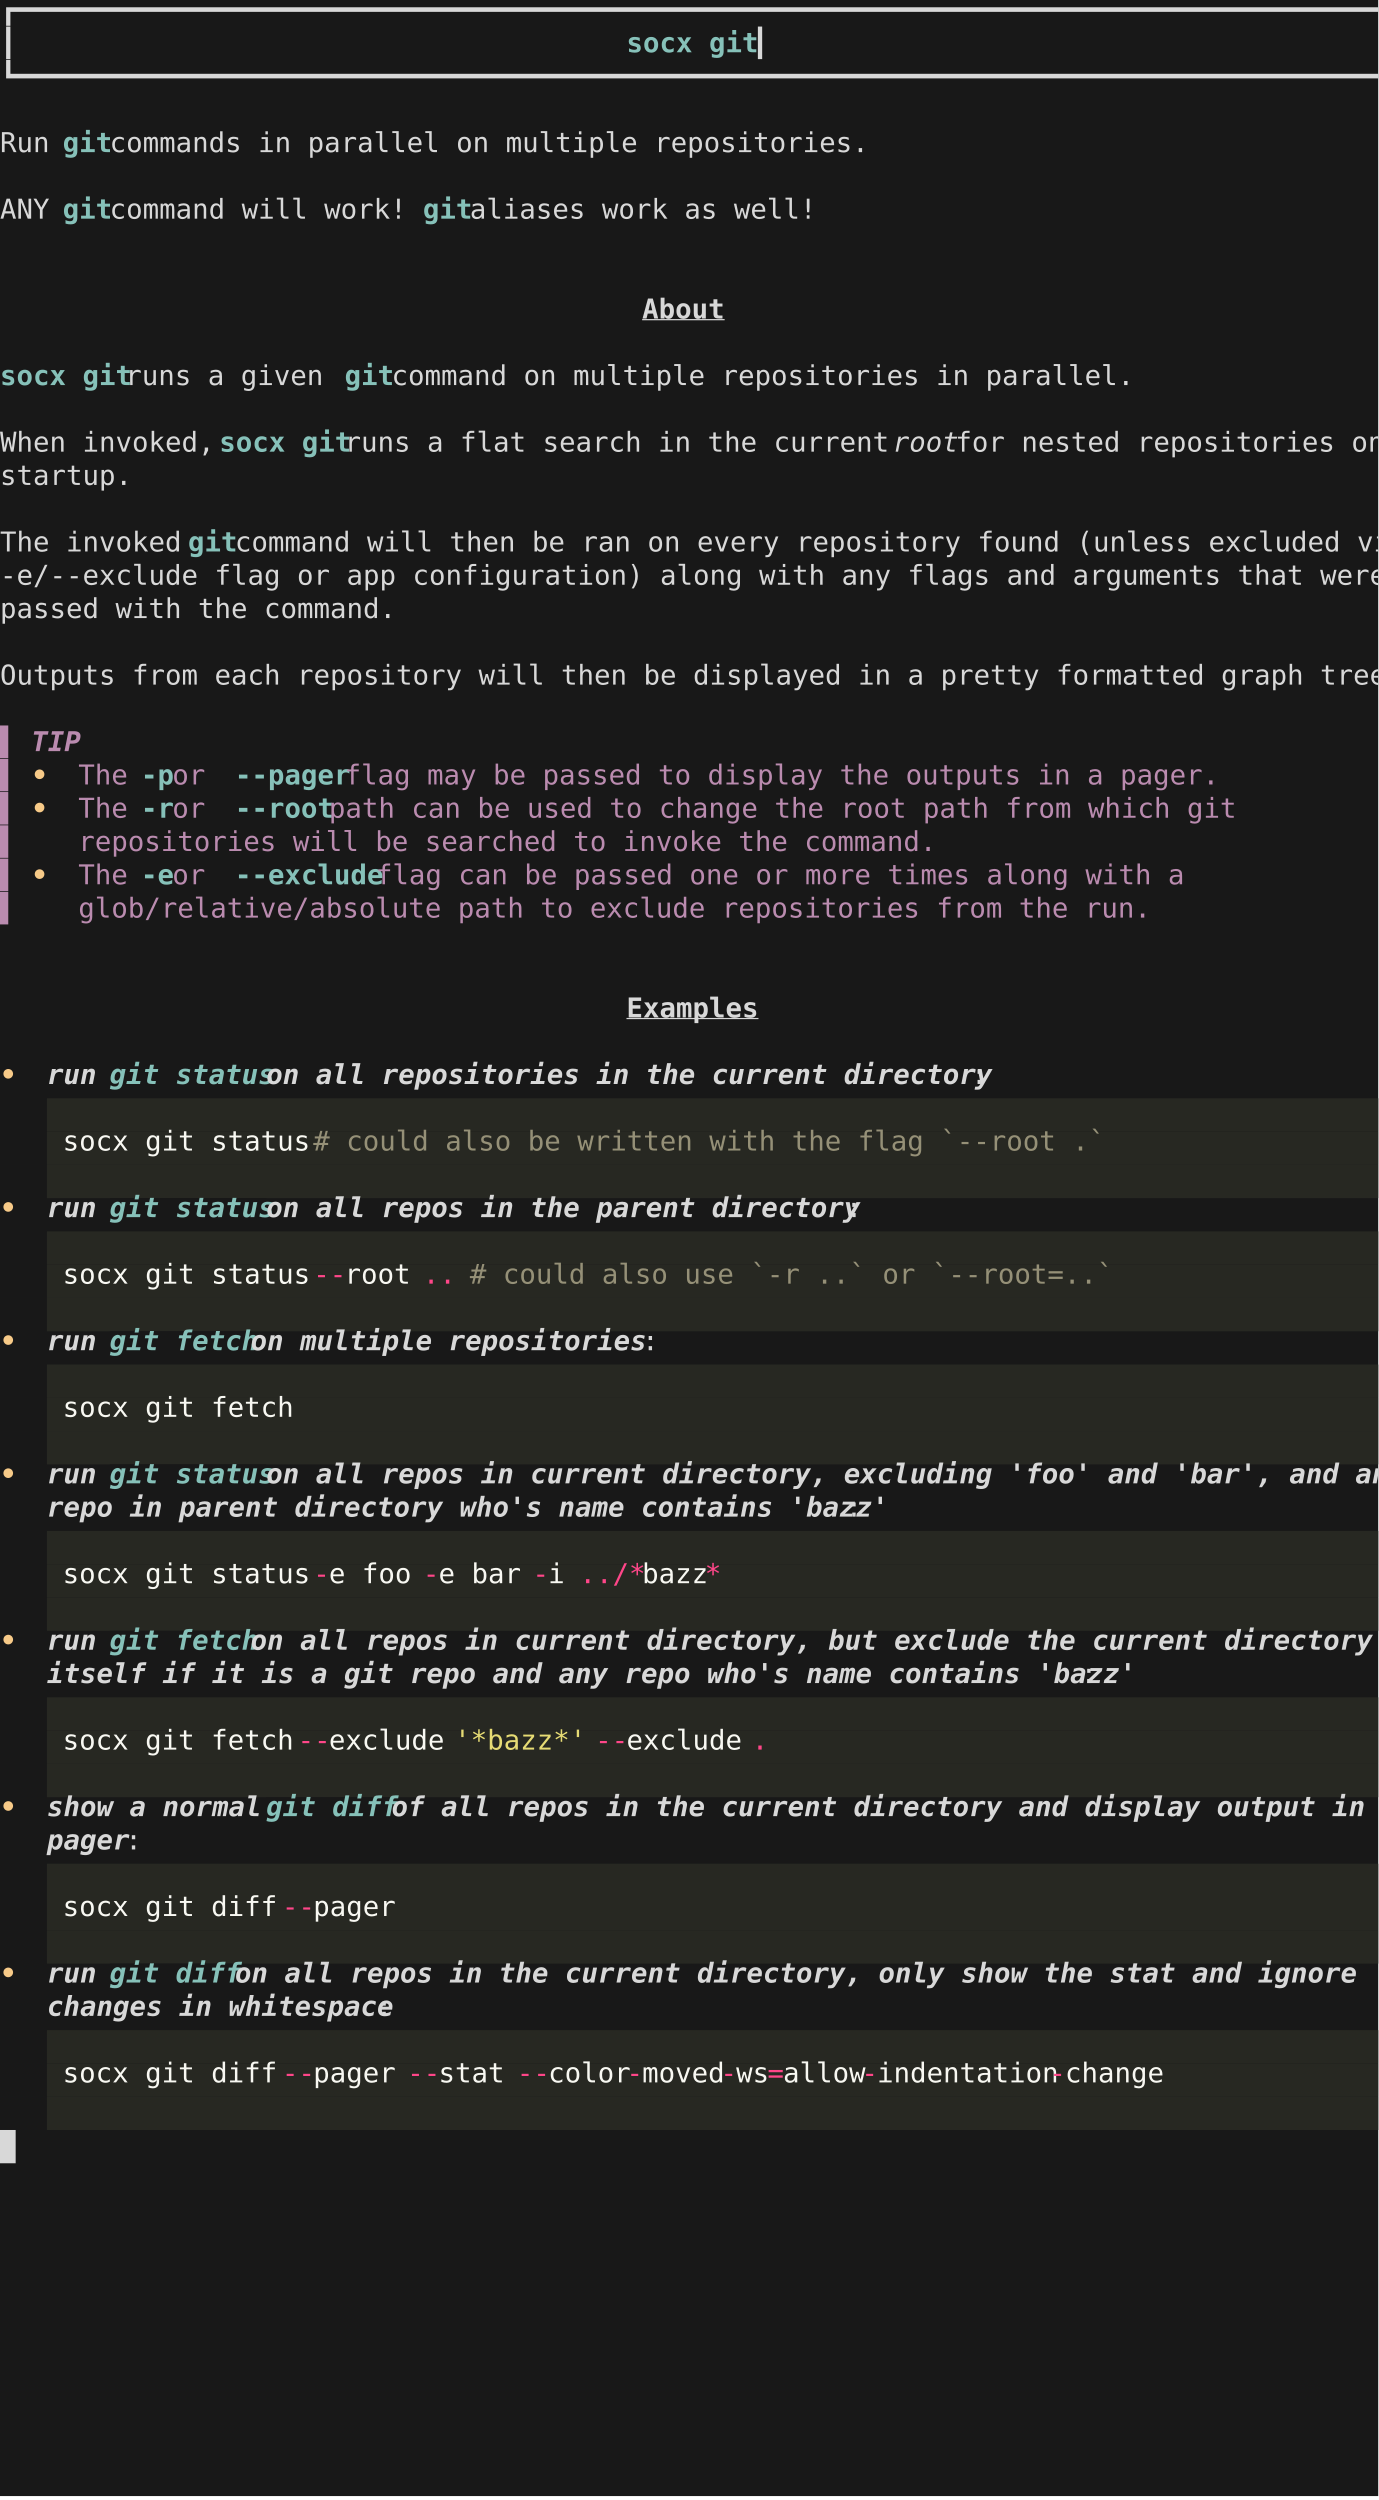
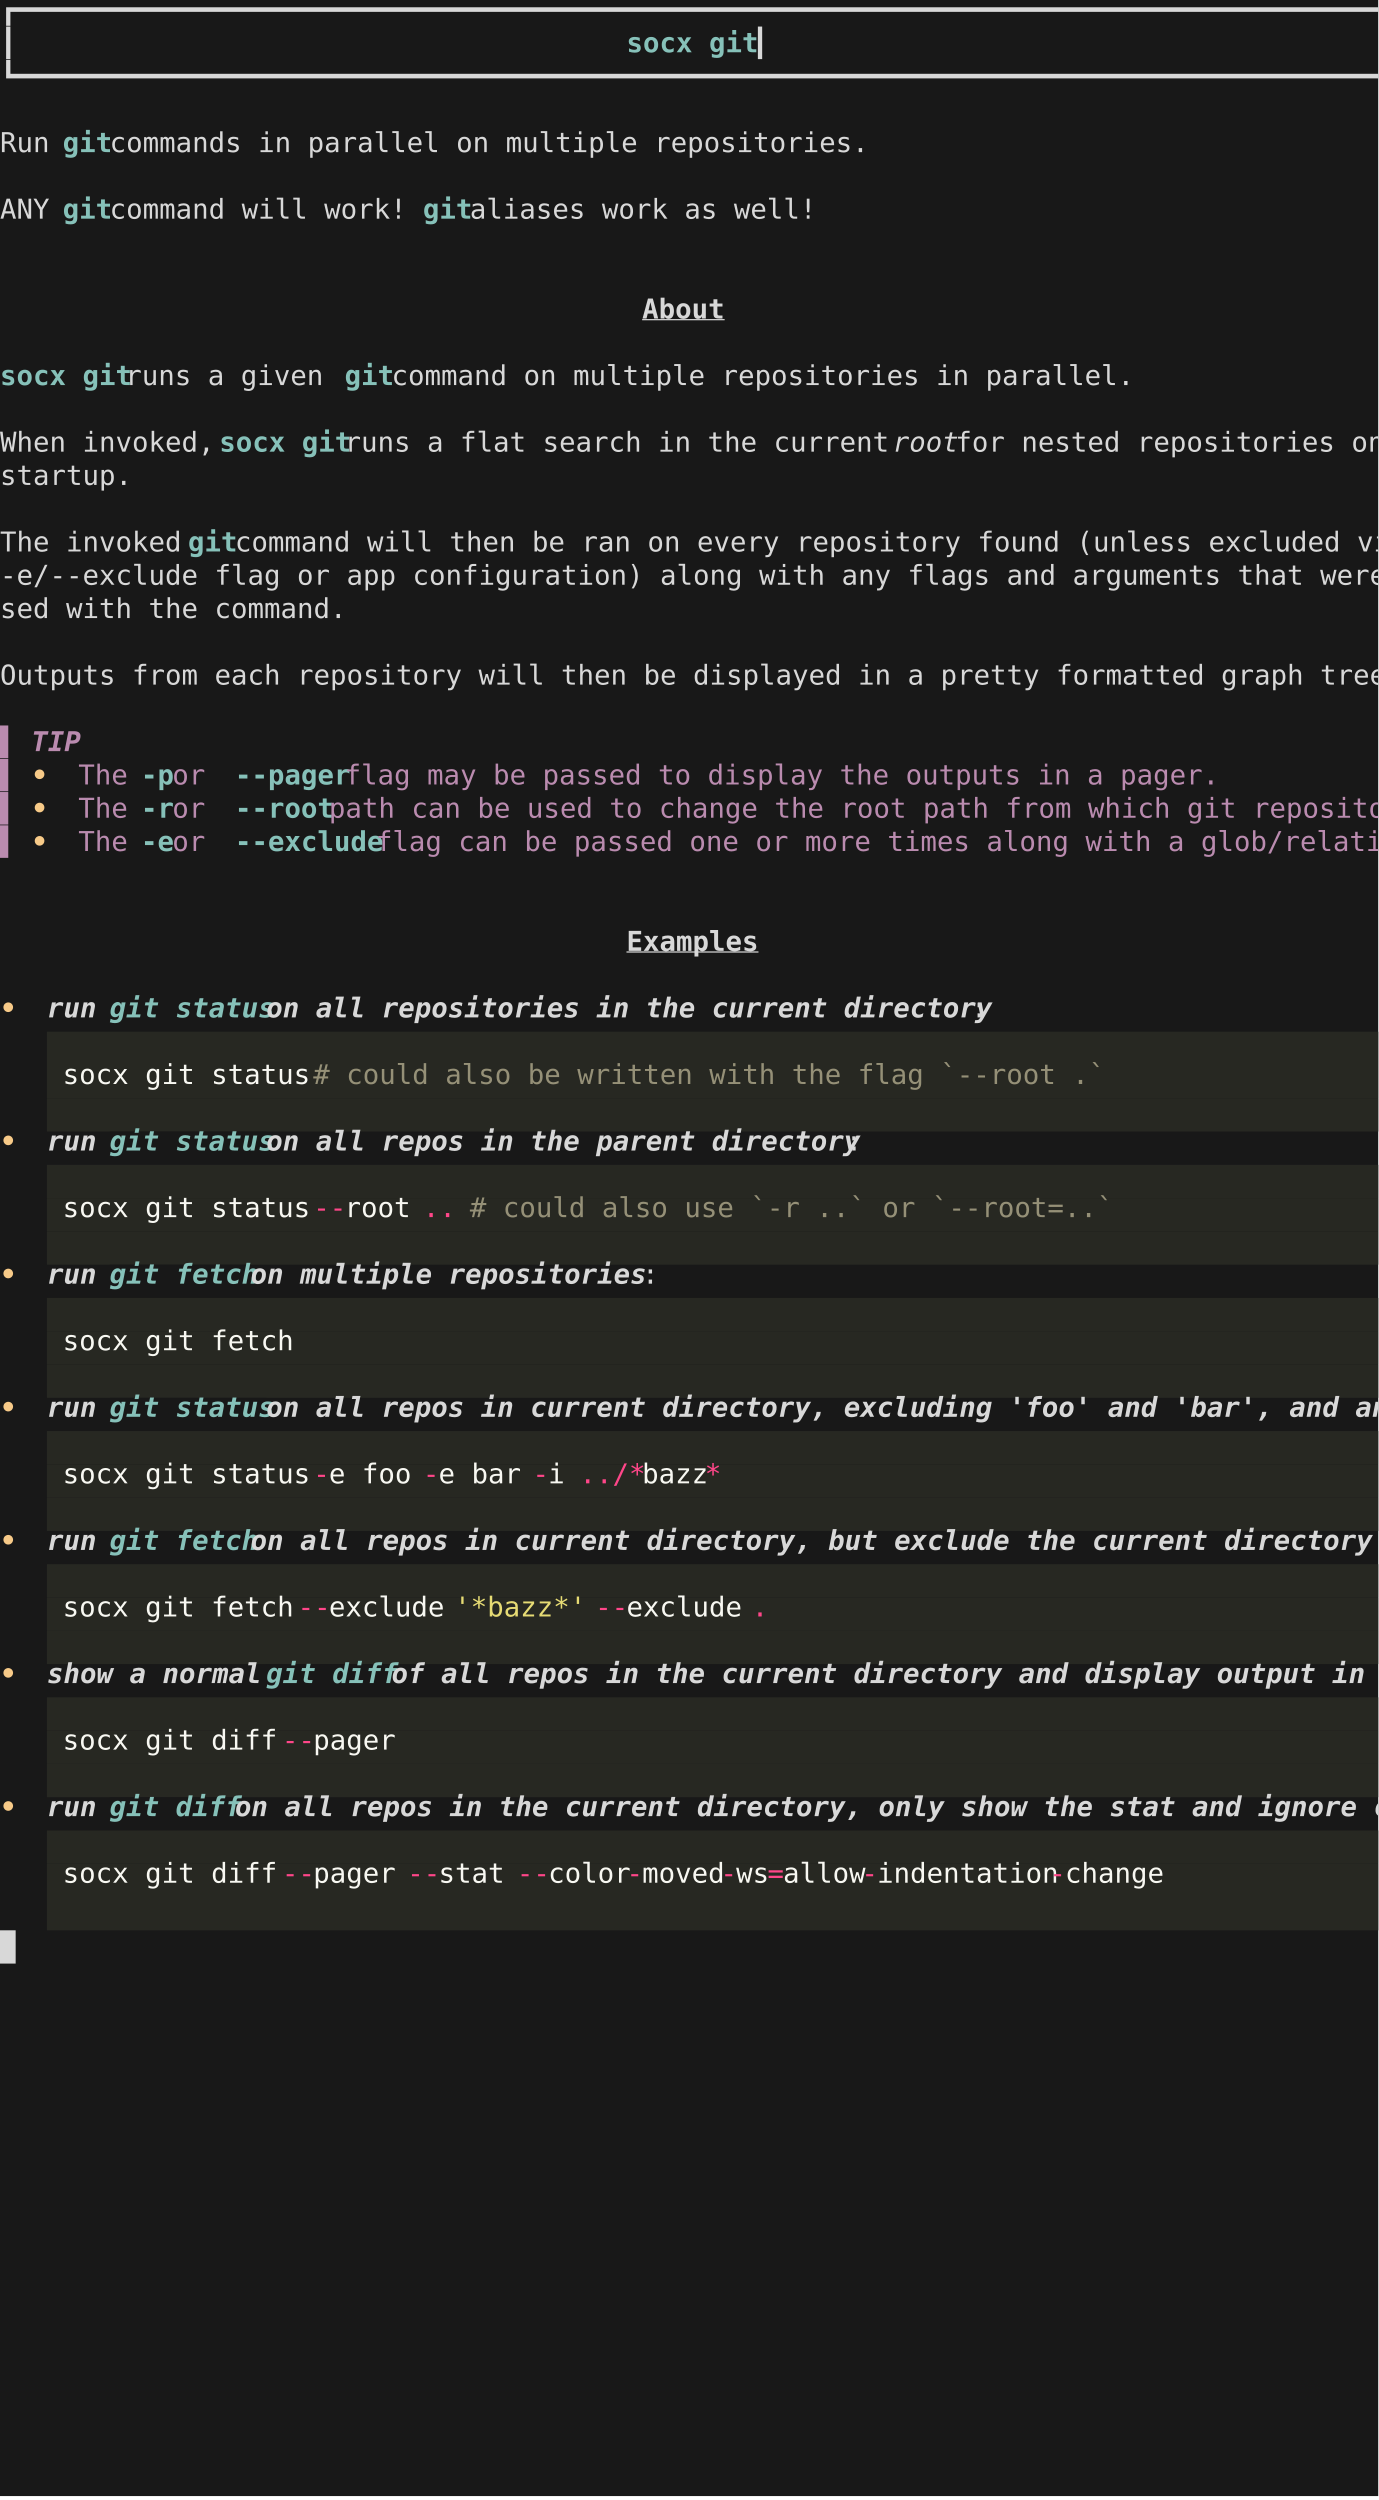
<svg xmlns="http://www.w3.org/2000/svg" xmlns:ns1="https://github.com/nbedos/termtosvg" xmlns:xlink="http://www.w3.org/1999/xlink" id="terminal" baseProfile="full" viewBox="0 0 704 1277" width="704" version="1.1">
  <defs>
    <ns1:template_settings>
      <ns1:screen_geometry columns="88" rows="75" />
      <ns1:animation type="css" />
    </ns1:template_settings>
    <style type="text/css" id="generated-style">#screen {
                font-family: 'DejaVu Sans Mono', monospace;
                font-style: normal;
                font-size: 14px;
            }

        text {
            dominant-baseline: text-before-edge;
            white-space: pre;
        }

            :root {
                --animation-duration: 1000ms;
            }

            @keyframes roll {
                0.000%{transform:translateY(0px)}
100.000%{transform:translateY(0px)}
            }

            #screen_view {
                animation-duration: 1000ms;
                animation-iteration-count:infinite;
                animation-name:roll;
                animation-timing-function: steps(1,end);
                animation-fill-mode: forwards;
            }
        </style>
    <style type="text/css" id="user-style">
            /* The colors defined below are the default 16 colors used for rendering text of the terminal. Adjust
               them as needed.
               base16-default-dark color theme (source: http://chriskempson.com/projects/base16/) */
            .foreground {fill: #d8d8d8;}
            .background {fill: #181818;}
            .color0 {fill: #181818;}
            .color1 {fill: #ab4642;}
            .color2 {fill: #a1b56c;}
            .color3 {fill: #f7ca88;}
            .color4 {fill: #7cafc2;}
            .color5 {fill: #ba8baf;}
            .color6 {fill: #86c1b9;}
            .color7 {fill: #d8d8d8;}
            .color8 {fill: #585858;}
            .color9 {fill: #ab4642;}
            .color10 {fill: #a1b56C;}
            .color11 {fill: #f7ca88;}
            .color12 {fill: #7cafc2;}
            .color13 {fill: #ba8baf;}
            .color14 {fill: #86c1b9;}
            .color15 {fill: #f8f8f8;}
        </style>
  </defs>
  <svg id="screen" width="704" height="1275" viewBox="0 0 704 1275" preserveAspectRatio="xMidYMin slice">
    <rect class="background" height="100%" width="100%" x="0" y="0" />
    <defs>
      <g id="g1">
        <text x="0" textLength="704" class="foreground">┏━━━━━━━━━━━━━━━━━━━━━━━━━━━━━━━━━━━━━━━━━━━━━━━━━━━━━━━━━━━━━━━━━━━━━━━━━━━━━━━━━━━━━━┓</text>
      </g>
      <g id="g2">
        <text x="0" textLength="320" class="foreground">┃                                       </text>
        <text x="320" textLength="64" font-weight="bold" class="color14">socx git</text>
        <text x="384" textLength="320" class="foreground">                                       ┃</text>
      </g>
      <g id="g3">
        <text x="0" textLength="704" class="foreground">┗━━━━━━━━━━━━━━━━━━━━━━━━━━━━━━━━━━━━━━━━━━━━━━━━━━━━━━━━━━━━━━━━━━━━━━━━━━━━━━━━━━━━━━┛</text>
      </g>
      <g id="g4">
        <text x="0" textLength="32" class="foreground">Run </text>
        <text x="32" textLength="24" font-weight="bold" class="color14">git</text>
-         <text x="56" textLength="648" class="foreground"> commands in parallel on multiple repositories.                                  </text>
+         <text x="56" textLength="376" class="foreground"> commands in parallel on multiple repositories.</text>
      </g>
      <g id="g5">
        <text x="0" textLength="32" class="foreground">ANY </text>
        <text x="32" textLength="24" font-weight="bold" class="color14">git</text>
        <text x="56" textLength="160" class="foreground"> command will work! </text>
        <text x="216" textLength="24" font-weight="bold" class="color14">git</text>
-         <text x="240" textLength="464" class="foreground"> aliases work as well!                                    </text>
+         <text x="240" textLength="176" class="foreground"> aliases work as well!</text>
      </g>
      <g id="g6">
        <text x="0" textLength="328" class="foreground">                                         </text>
        <text x="328" textLength="40" font-weight="bold" text-decoration="underline" class="foreground">About</text>
        <text x="368" textLength="336" class="foreground">                                          </text>
      </g>
      <g id="g7">
        <text x="0" textLength="64" font-weight="bold" class="color14">socx git</text>
        <text x="64" textLength="112" class="foreground"> runs a given </text>
        <text x="176" textLength="24" font-weight="bold" class="color14">git</text>
-         <text x="200" textLength="504" class="foreground"> command on multiple repositories in parallel.                 </text>
+         <text x="200" textLength="368" class="foreground"> command on multiple repositories in parallel.</text>
      </g>
      <g id="g8">
        <text x="0" textLength="112" class="foreground">When invoked, </text>
        <text x="112" textLength="64" font-weight="bold" class="color14">socx git</text>
        <text x="176" textLength="280" class="foreground"> runs a flat search in the current </text>
        <text x="456" textLength="32" font-style="italic" class="foreground">root</text>
        <text x="488" textLength="216" class="foreground"> for nested repositories on</text>
      </g>
      <g id="g9">
-         <text x="0" textLength="704" class="foreground">startup.                                                                                </text>
+         <text x="0" textLength="72" class="foreground"> startup.</text>
      </g>
      <g id="g10">
        <text x="0" textLength="96" class="foreground">The invoked </text>
        <text x="96" textLength="24" font-weight="bold" class="color14">git</text>
        <text x="120" textLength="584" class="foreground"> command will then be ran on every repository found (unless excluded via </text>
      </g>
      <g id="g11">
-         <text x="0" textLength="704" class="foreground">-e/--exclude flag or app configuration) along with any flags and arguments that were    </text>
+         <text x="0" textLength="704" class="foreground">-e/--exclude flag or app configuration) along with any flags and arguments that were pas</text>
      </g>
      <g id="g12">
-         <text x="0" textLength="704" class="foreground">passed with the command.                                                                </text>
+         <text x="0" textLength="168" class="foreground">sed with the command.</text>
      </g>
      <g id="g13">
-         <text x="0" textLength="704" class="foreground">Outputs from each repository will then be displayed in a pretty formatted graph tree.   </text>
+         <text x="0" textLength="680" class="foreground">Outputs from each repository will then be displayed in a pretty formatted graph tree.</text>
      </g>
      <g id="g14">
        <text x="0" textLength="16" class="color5">▌ </text>
        <text x="16" textLength="24" font-weight="bold" font-style="italic" class="color13">TIP</text>
        <text x="40" textLength="648" class="color5">                                                                                 </text>
      </g>
      <g id="g15">
        <text x="0" textLength="16" class="color5">▌ </text>
        <text x="16" textLength="24" font-weight="bold" class="color11"> • </text>
        <text x="40" textLength="32" class="color5">The </text>
        <text x="72" textLength="16" font-weight="bold" class="color14">-p</text>
        <text x="88" textLength="32" class="color5"> or </text>
        <text x="120" textLength="56" font-weight="bold" class="color14">--pager</text>
        <text x="176" textLength="512" class="color5"> flag may be passed to display the outputs in a pager.          </text>
      </g>
      <g id="g16">
        <text x="0" textLength="16" class="color5">▌ </text>
        <text x="16" textLength="24" font-weight="bold" class="color11"> • </text>
        <text x="40" textLength="32" class="color5">The </text>
        <text x="72" textLength="16" font-weight="bold" class="color14">-r</text>
        <text x="88" textLength="32" class="color5"> or </text>
        <text x="120" textLength="48" font-weight="bold" class="color14">--root</text>
-         <text x="168" textLength="520" class="color5"> path can be used to change the root path from which git         </text>
+         <text x="168" textLength="520" class="color5"> path can be used to change the root path from which git reposito</text>
      </g>
      <g id="g17">
-         <text x="0" textLength="16" class="color5">▌ </text>
-         <text x="16" textLength="24" font-weight="bold" class="color11">   </text>
-         <text x="40" textLength="648" class="color5">repositories will be searched to invoke the command.                             </text>
-       </g>
-       <g id="g18">
        <text x="0" textLength="16" class="color5">▌ </text>
        <text x="16" textLength="24" font-weight="bold" class="color11"> • </text>
        <text x="40" textLength="32" class="color5">The </text>
        <text x="72" textLength="16" font-weight="bold" class="color14">-e</text>
        <text x="88" textLength="32" class="color5"> or </text>
        <text x="120" textLength="72" font-weight="bold" class="color14">--exclude</text>
-         <text x="192" textLength="496" class="color5"> flag can be passed one or more times along with a            </text>
-       </g>
-       <g id="g19">
-         <text x="0" textLength="16" class="color5">▌ </text>
-         <text x="16" textLength="24" font-weight="bold" class="color11">   </text>
-         <text x="40" textLength="648" class="color5">glob/relative/absolute path to exclude repositories from the run.                </text>
-       </g>
-       <g id="g20">
+         <text x="192" textLength="496" class="color5"> flag can be passed one or more times along with a glob/relati</text>
+       </g>
+       <g id="g18">
        <text x="0" textLength="320" class="foreground">                                        </text>
        <text x="320" textLength="64" font-weight="bold" text-decoration="underline" class="foreground">Examples</text>
        <text x="384" textLength="320" class="foreground">                                        </text>
      </g>
-       <g id="g21">
+       <g id="g19">
        <text x="0" textLength="24" font-weight="bold" class="color11"> • </text>
        <text x="24" textLength="32" font-weight="bold" font-style="italic" class="foreground">run </text>
        <text x="56" textLength="80" font-weight="bold" font-style="italic" class="color14">git status</text>
        <text x="136" textLength="360" font-weight="bold" font-style="italic" class="foreground"> on all repositories in the current directory</text>
        <text x="496" textLength="208" class="foreground">:                         </text>
      </g>
-       <g id="g22">
+       <g id="g20">
        <text x="0" textLength="24" font-weight="bold" class="color11">   </text>
        <text x="24" textLength="680" class="foreground">                                                                                     </text>
      </g>
-       <g id="g23">
+       <g id="g21">
        <text x="0" textLength="24" font-weight="bold" class="color11">   </text>
        <text x="24" textLength="8" class="foreground"> </text>
        <text x="32" textLength="128" fill="#f8f8f2">socx git status </text>
        <text x="160" textLength="384" fill="#959077"># could also be written with the flag `--root .`</text>
        <text x="544" textLength="160" class="foreground">                    </text>
      </g>
-       <g id="g24">
+       <g id="g22">
        <text x="0" textLength="24" font-weight="bold" class="color11"> • </text>
        <text x="24" textLength="32" font-weight="bold" font-style="italic" class="foreground">run </text>
        <text x="56" textLength="80" font-weight="bold" font-style="italic" class="color14">git status</text>
        <text x="136" textLength="296" font-weight="bold" font-style="italic" class="foreground"> on all repos in the parent directory</text>
        <text x="432" textLength="272" class="foreground">:                                 </text>
      </g>
-       <g id="g25">
+       <g id="g23">
        <text x="0" textLength="24" font-weight="bold" class="color11">   </text>
        <text x="24" textLength="8" class="foreground"> </text>
        <text x="32" textLength="128" fill="#f8f8f2">socx git status </text>
        <text x="160" textLength="16" fill="#ff4689">--</text>
        <text x="176" textLength="40" fill="#f8f8f2">root </text>
        <text x="216" textLength="16" fill="#ff4689">..</text>
        <text x="232" textLength="8" fill="#f8f8f2"> </text>
        <text x="240" textLength="312" fill="#959077"># could also use `-r ..` or `--root=..`</text>
        <text x="552" textLength="152" class="foreground">                   </text>
      </g>
-       <g id="g26">
+       <g id="g24">
        <text x="0" textLength="24" font-weight="bold" class="color11"> • </text>
        <text x="24" textLength="32" font-weight="bold" font-style="italic" class="foreground">run </text>
        <text x="56" textLength="72" font-weight="bold" font-style="italic" class="color14">git fetch</text>
        <text x="128" textLength="200" font-weight="bold" font-style="italic" class="foreground"> on multiple repositories</text>
        <text x="328" textLength="376" class="foreground">:                                              </text>
      </g>
-       <g id="g27">
+       <g id="g25">
        <text x="0" textLength="24" font-weight="bold" class="color11">   </text>
        <text x="24" textLength="8" class="foreground"> </text>
        <text x="32" textLength="112" fill="#f8f8f2">socx git fetch</text>
        <text x="144" textLength="560" class="foreground">                                                                      </text>
      </g>
-       <g id="g28">
+       <g id="g26">
        <text x="0" textLength="24" font-weight="bold" class="color11"> • </text>
        <text x="24" textLength="32" font-weight="bold" font-style="italic" class="foreground">run </text>
        <text x="56" textLength="80" font-weight="bold" font-style="italic" class="color14">git status</text>
        <text x="136" textLength="568" font-weight="bold" font-style="italic" class="foreground"> on all repos in current directory, excluding 'foo' and 'bar', and any </text>
      </g>
-       <g id="g29">
-         <text x="0" textLength="24" font-weight="bold" class="color11">   </text>
-         <text x="24" textLength="408" font-weight="bold" font-style="italic" class="foreground">repo in parent directory who's name contains 'bazz'</text>
-         <text x="432" textLength="272" class="foreground">:                                 </text>
-       </g>
-       <g id="g30">
+       <g id="g27">
        <text x="0" textLength="24" font-weight="bold" class="color11">   </text>
        <text x="24" textLength="8" class="foreground"> </text>
        <text x="32" textLength="128" fill="#f8f8f2">socx git status </text>
        <text x="160" textLength="8" fill="#ff4689">-</text>
        <text x="168" textLength="48" fill="#f8f8f2">e foo </text>
        <text x="216" textLength="8" fill="#ff4689">-</text>
        <text x="224" textLength="48" fill="#f8f8f2">e bar </text>
        <text x="272" textLength="8" fill="#ff4689">-</text>
        <text x="280" textLength="16" fill="#f8f8f2">i </text>
        <text x="296" textLength="32" fill="#ff4689">../*</text>
        <text x="328" textLength="32" fill="#f8f8f2">bazz</text>
        <text x="360" textLength="8" fill="#ff4689">*</text>
        <text x="368" textLength="336" class="foreground">                                          </text>
      </g>
-       <g id="g31">
+       <g id="g28">
        <text x="0" textLength="24" font-weight="bold" class="color11"> • </text>
        <text x="24" textLength="32" font-weight="bold" font-style="italic" class="foreground">run </text>
        <text x="56" textLength="72" font-weight="bold" font-style="italic" class="color14">git fetch</text>
-         <text x="128" textLength="560" font-weight="bold" font-style="italic" class="foreground"> on all repos in current directory, but exclude the current directory </text>
-         <text x="688" textLength="16" class="foreground">  </text>
-       </g>
-       <g id="g32">
-         <text x="0" textLength="24" font-weight="bold" class="color11">   </text>
-         <text x="24" textLength="528" font-weight="bold" font-style="italic" class="foreground">itself if it is a git repo and any repo who's name contains 'bazz'</text>
-         <text x="552" textLength="152" class="foreground">:                  </text>
-       </g>
-       <g id="g33">
+         <text x="128" textLength="576" font-weight="bold" font-style="italic" class="foreground"> on all repos in current directory, but exclude the current directory it</text>
+       </g>
+       <g id="g29">
        <text x="0" textLength="24" font-weight="bold" class="color11">   </text>
        <text x="24" textLength="8" class="foreground"> </text>
        <text x="32" textLength="120" fill="#f8f8f2">socx git fetch </text>
        <text x="152" textLength="16" fill="#ff4689">--</text>
        <text x="168" textLength="64" fill="#f8f8f2">exclude </text>
        <text x="232" textLength="64" fill="#e6db74">'*bazz*'</text>
        <text x="296" textLength="8" fill="#f8f8f2"> </text>
        <text x="304" textLength="16" fill="#ff4689">--</text>
        <text x="320" textLength="64" fill="#f8f8f2">exclude </text>
        <text x="384" textLength="8" fill="#ff4689">.</text>
        <text x="392" textLength="312" class="foreground">                                       </text>
      </g>
-       <g id="g34">
+       <g id="g30">
        <text x="0" textLength="24" font-weight="bold" class="color11"> • </text>
        <text x="24" textLength="112" font-weight="bold" font-style="italic" class="foreground">show a normal </text>
        <text x="136" textLength="64" font-weight="bold" font-style="italic" class="color14">git diff</text>
        <text x="200" textLength="504" font-weight="bold" font-style="italic" class="foreground"> of all repos in the current directory and display output in a </text>
      </g>
-       <g id="g35">
-         <text x="0" textLength="24" font-weight="bold" class="color11">   </text>
-         <text x="24" textLength="40" font-weight="bold" font-style="italic" class="foreground">pager</text>
-         <text x="64" textLength="640" class="foreground">:                                                                               </text>
-       </g>
-       <g id="g36">
+       <g id="g31">
        <text x="0" textLength="24" font-weight="bold" class="color11">   </text>
        <text x="24" textLength="8" class="foreground"> </text>
        <text x="32" textLength="112" fill="#f8f8f2">socx git diff </text>
        <text x="144" textLength="16" fill="#ff4689">--</text>
        <text x="160" textLength="40" fill="#f8f8f2">pager</text>
        <text x="200" textLength="504" class="foreground">                                                               </text>
      </g>
-       <g id="g37">
+       <g id="g32">
        <text x="0" textLength="24" font-weight="bold" class="color11"> • </text>
        <text x="24" textLength="32" font-weight="bold" font-style="italic" class="foreground">run </text>
        <text x="56" textLength="64" font-weight="bold" font-style="italic" class="color14">git diff</text>
-         <text x="120" textLength="560" font-weight="bold" font-style="italic" class="foreground"> on all repos in the current directory, only show the stat and ignore </text>
-         <text x="680" textLength="24" class="foreground">   </text>
-       </g>
-       <g id="g38">
-         <text x="0" textLength="24" font-weight="bold" class="color11">   </text>
-         <text x="24" textLength="168" font-weight="bold" font-style="italic" class="foreground">changes in whitespace</text>
-         <text x="192" textLength="512" class="foreground">:                                                               </text>
-       </g>
-       <g id="g39">
+         <text x="120" textLength="584" font-weight="bold" font-style="italic" class="foreground"> on all repos in the current directory, only show the stat and ignore cha</text>
+       </g>
+       <g id="g33">
        <text x="0" textLength="24" font-weight="bold" class="color11">   </text>
        <text x="24" textLength="8" class="foreground"> </text>
        <text x="32" textLength="112" fill="#f8f8f2">socx git diff </text>
        <text x="144" textLength="16" fill="#ff4689">--</text>
        <text x="160" textLength="48" fill="#f8f8f2">pager </text>
        <text x="208" textLength="16" fill="#ff4689">--</text>
        <text x="224" textLength="40" fill="#f8f8f2">stat </text>
        <text x="264" textLength="16" fill="#ff4689">--</text>
        <text x="280" textLength="40" fill="#f8f8f2">color</text>
        <text x="320" textLength="8" fill="#ff4689">-</text>
        <text x="328" textLength="40" fill="#f8f8f2">moved</text>
        <text x="368" textLength="8" fill="#ff4689">-</text>
        <text x="376" textLength="16" fill="#f8f8f2">ws</text>
        <text x="392" textLength="8" fill="#ff4689">=</text>
        <text x="400" textLength="40" fill="#f8f8f2">allow</text>
        <text x="440" textLength="8" fill="#ff4689">-</text>
        <text x="448" textLength="88" fill="#f8f8f2">indentation</text>
        <text x="536" textLength="8" fill="#ff4689">-</text>
        <text x="544" textLength="48" fill="#f8f8f2">change</text>
        <text x="592" textLength="112" class="foreground">              </text>
      </g>
-       <g id="g40">
+       <g id="g34">
        <text x="0" textLength="8" class="background"> </text>
      </g>
    </defs>
    <g id="screen_view">
      <g>
        <use xlink:href="#g1" y="0" />
        <rect x="320" y="17" width="64" height="17" class="color0" />
        <use xlink:href="#g2" y="17" />
        <use xlink:href="#g3" y="34" />
        <rect x="32" y="68" width="24" height="17" class="color0" />
        <use xlink:href="#g4" y="68" />
        <rect x="32" y="102" width="24" height="17" class="color0" />
        <rect x="216" y="102" width="24" height="17" class="color0" />
        <use xlink:href="#g5" y="102" />
        <use xlink:href="#g6" y="153" />
        <rect x="0" y="187" width="64" height="17" class="color0" />
        <rect x="176" y="187" width="24" height="17" class="color0" />
        <use xlink:href="#g7" y="187" />
        <rect x="112" y="221" width="64" height="17" class="color0" />
        <use xlink:href="#g8" y="221" />
        <use xlink:href="#g9" y="238" />
        <rect x="96" y="272" width="24" height="17" class="color0" />
        <use xlink:href="#g10" y="272" />
        <use xlink:href="#g11" y="289" />
        <use xlink:href="#g12" y="306" />
        <use xlink:href="#g13" y="340" />
        <use xlink:href="#g14" y="374" />
        <rect x="72" y="391" width="16" height="17" class="color0" />
        <rect x="120" y="391" width="56" height="17" class="color0" />
        <use xlink:href="#g15" y="391" />
        <rect x="72" y="408" width="16" height="17" class="color0" />
        <rect x="120" y="408" width="48" height="17" class="color0" />
        <use xlink:href="#g16" y="408" />
+         <rect x="72" y="425" width="16" height="17" class="color0" />
+         <rect x="120" y="425" width="72" height="17" class="color0" />
        <use xlink:href="#g17" y="425" />
-         <rect x="72" y="442" width="16" height="17" class="color0" />
-         <rect x="120" y="442" width="72" height="17" class="color0" />
-         <use xlink:href="#g18" y="442" />
-         <use xlink:href="#g19" y="459" />
-         <use xlink:href="#g20" y="510" />
-         <rect x="56" y="544" width="80" height="17" class="color0" />
+         <use xlink:href="#g18" y="476" />
+         <rect x="56" y="510" width="80" height="17" class="color0" />
+         <use xlink:href="#g19" y="510" />
+         <rect x="24" y="527" width="680" height="17" fill="#272822" />
+         <use xlink:href="#g20" y="527" />
+         <rect x="24" y="544" width="680" height="17" fill="#272822" />
        <use xlink:href="#g21" y="544" />
        <rect x="24" y="561" width="680" height="17" fill="#272822" />
-         <use xlink:href="#g22" y="561" />
-         <rect x="24" y="578" width="680" height="17" fill="#272822" />
-         <use xlink:href="#g23" y="578" />
+         <use xlink:href="#g20" y="561" />
+         <rect x="56" y="578" width="80" height="17" class="color0" />
+         <use xlink:href="#g22" y="578" />
        <rect x="24" y="595" width="680" height="17" fill="#272822" />
-         <use xlink:href="#g22" y="595" />
-         <rect x="56" y="612" width="80" height="17" class="color0" />
-         <use xlink:href="#g24" y="612" />
+         <use xlink:href="#g20" y="595" />
+         <rect x="24" y="612" width="680" height="17" fill="#272822" />
+         <use xlink:href="#g23" y="612" />
        <rect x="24" y="629" width="680" height="17" fill="#272822" />
-         <use xlink:href="#g22" y="629" />
-         <rect x="24" y="646" width="680" height="17" fill="#272822" />
-         <use xlink:href="#g25" y="646" />
+         <use xlink:href="#g20" y="629" />
+         <rect x="56" y="646" width="72" height="17" class="color0" />
+         <use xlink:href="#g24" y="646" />
        <rect x="24" y="663" width="680" height="17" fill="#272822" />
-         <use xlink:href="#g22" y="663" />
-         <rect x="56" y="680" width="72" height="17" class="color0" />
-         <use xlink:href="#g26" y="680" />
+         <use xlink:href="#g20" y="663" />
+         <rect x="24" y="680" width="680" height="17" fill="#272822" />
+         <use xlink:href="#g25" y="680" />
        <rect x="24" y="697" width="680" height="17" fill="#272822" />
-         <use xlink:href="#g22" y="697" />
-         <rect x="24" y="714" width="680" height="17" fill="#272822" />
-         <use xlink:href="#g27" y="714" />
+         <use xlink:href="#g20" y="697" />
+         <rect x="56" y="714" width="80" height="17" class="color0" />
+         <use xlink:href="#g26" y="714" />
        <rect x="24" y="731" width="680" height="17" fill="#272822" />
-         <use xlink:href="#g22" y="731" />
-         <rect x="56" y="748" width="80" height="17" class="color0" />
-         <use xlink:href="#g28" y="748" />
-         <use xlink:href="#g29" y="765" />
-         <rect x="24" y="782" width="680" height="17" fill="#272822" />
-         <use xlink:href="#g22" y="782" />
+         <use xlink:href="#g20" y="731" />
+         <rect x="24" y="748" width="680" height="17" fill="#272822" />
+         <use xlink:href="#g27" y="748" />
+         <rect x="24" y="765" width="680" height="17" fill="#272822" />
+         <use xlink:href="#g20" y="765" />
+         <rect x="56" y="782" width="72" height="17" class="color0" />
+         <use xlink:href="#g28" y="782" />
        <rect x="24" y="799" width="680" height="17" fill="#272822" />
-         <use xlink:href="#g30" y="799" />
+         <use xlink:href="#g20" y="799" />
        <rect x="24" y="816" width="680" height="17" fill="#272822" />
-         <use xlink:href="#g22" y="816" />
-         <rect x="56" y="833" width="72" height="17" class="color0" />
-         <use xlink:href="#g31" y="833" />
-         <use xlink:href="#g32" y="850" />
+         <use xlink:href="#g29" y="816" />
+         <rect x="24" y="833" width="680" height="17" fill="#272822" />
+         <use xlink:href="#g20" y="833" />
+         <rect x="136" y="850" width="64" height="17" class="color0" />
+         <use xlink:href="#g30" y="850" />
        <rect x="24" y="867" width="680" height="17" fill="#272822" />
-         <use xlink:href="#g22" y="867" />
+         <use xlink:href="#g20" y="867" />
        <rect x="24" y="884" width="680" height="17" fill="#272822" />
-         <use xlink:href="#g33" y="884" />
+         <use xlink:href="#g31" y="884" />
        <rect x="24" y="901" width="680" height="17" fill="#272822" />
-         <use xlink:href="#g22" y="901" />
-         <rect x="136" y="918" width="64" height="17" class="color0" />
-         <use xlink:href="#g34" y="918" />
-         <use xlink:href="#g35" y="935" />
+         <use xlink:href="#g20" y="901" />
+         <rect x="56" y="918" width="64" height="17" class="color0" />
+         <use xlink:href="#g32" y="918" />
+         <rect x="24" y="935" width="680" height="17" fill="#272822" />
+         <use xlink:href="#g20" y="935" />
        <rect x="24" y="952" width="680" height="17" fill="#272822" />
-         <use xlink:href="#g22" y="952" />
+         <use xlink:href="#g33" y="952" />
        <rect x="24" y="969" width="680" height="17" fill="#272822" />
-         <use xlink:href="#g36" y="969" />
-         <rect x="24" y="986" width="680" height="17" fill="#272822" />
-         <use xlink:href="#g22" y="986" />
-         <rect x="56" y="1003" width="64" height="17" class="color0" />
-         <use xlink:href="#g37" y="1003" />
-         <use xlink:href="#g38" y="1020" />
-         <rect x="24" y="1037" width="680" height="17" fill="#272822" />
-         <use xlink:href="#g22" y="1037" />
-         <rect x="24" y="1054" width="680" height="17" fill="#272822" />
-         <use xlink:href="#g39" y="1054" />
-         <rect x="24" y="1071" width="680" height="17" fill="#272822" />
-         <use xlink:href="#g22" y="1071" />
-         <rect x="0" y="1088" width="8" height="17" class="foreground" />
-         <use xlink:href="#g40" y="1088" />
+         <use xlink:href="#g20" y="969" />
+         <rect x="0" y="986" width="8" height="17" class="foreground" />
+         <use xlink:href="#g34" y="986" />
      </g>
    </g>
  </svg>
</svg>
